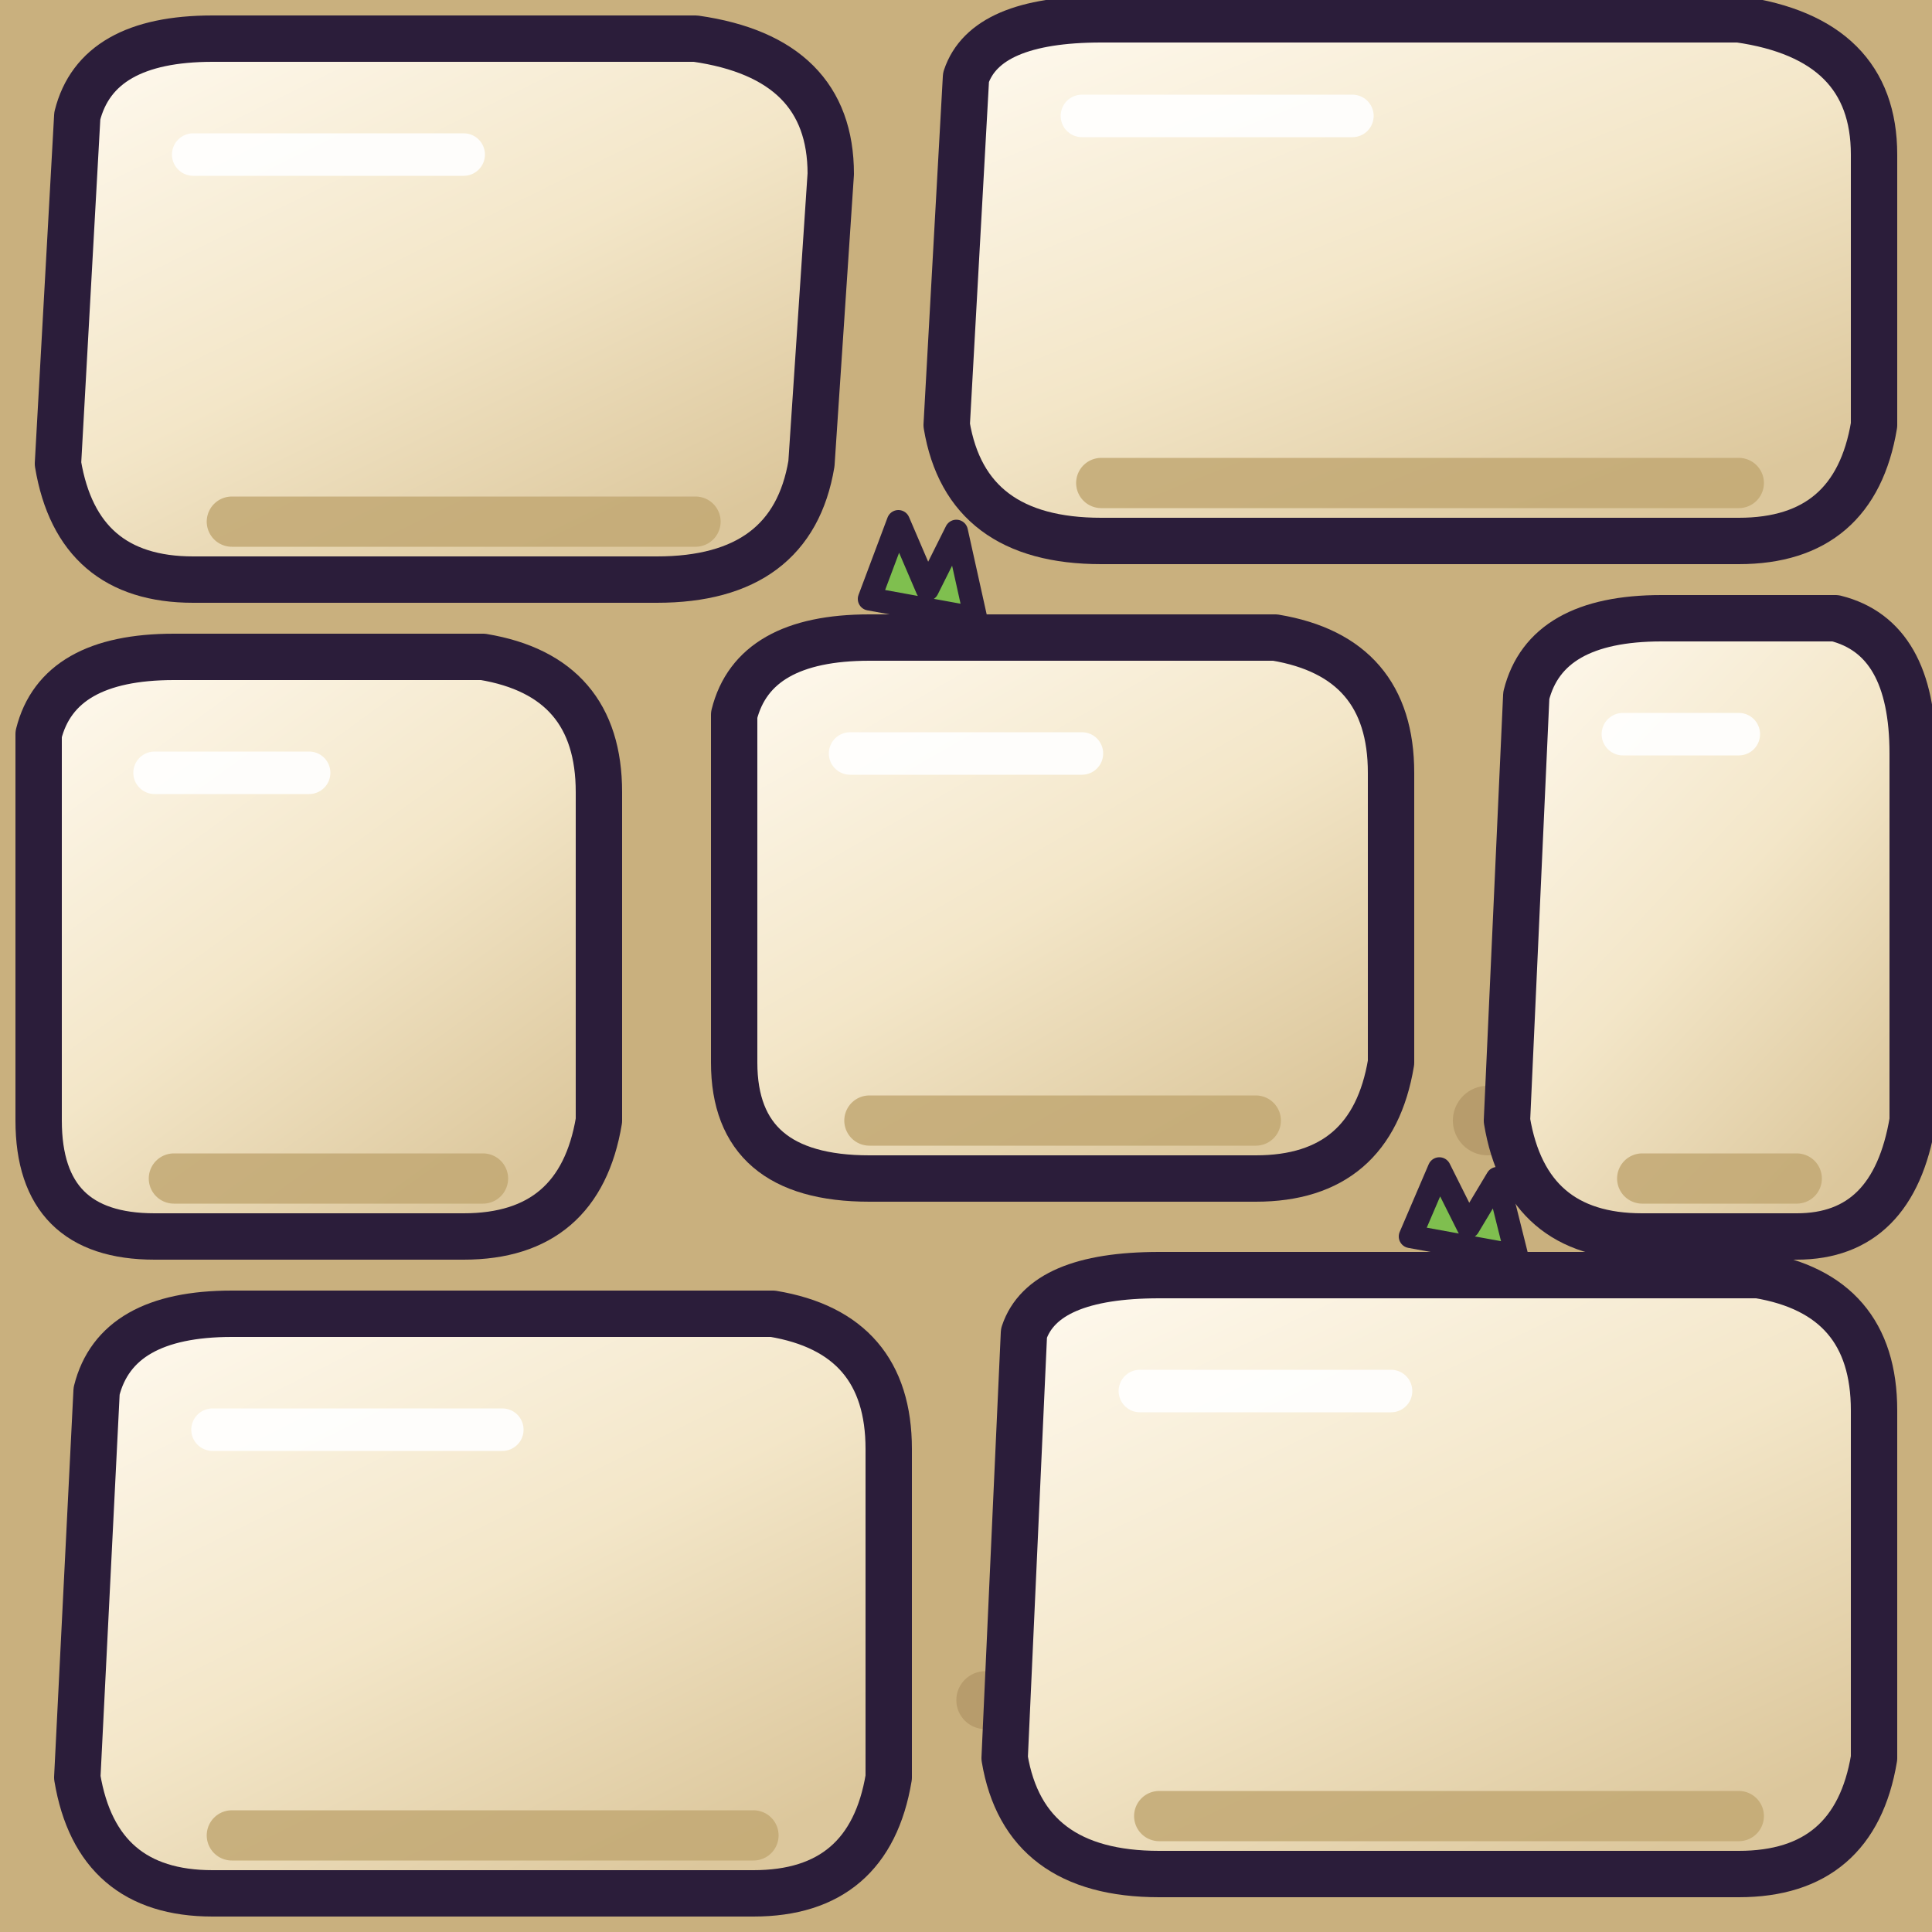
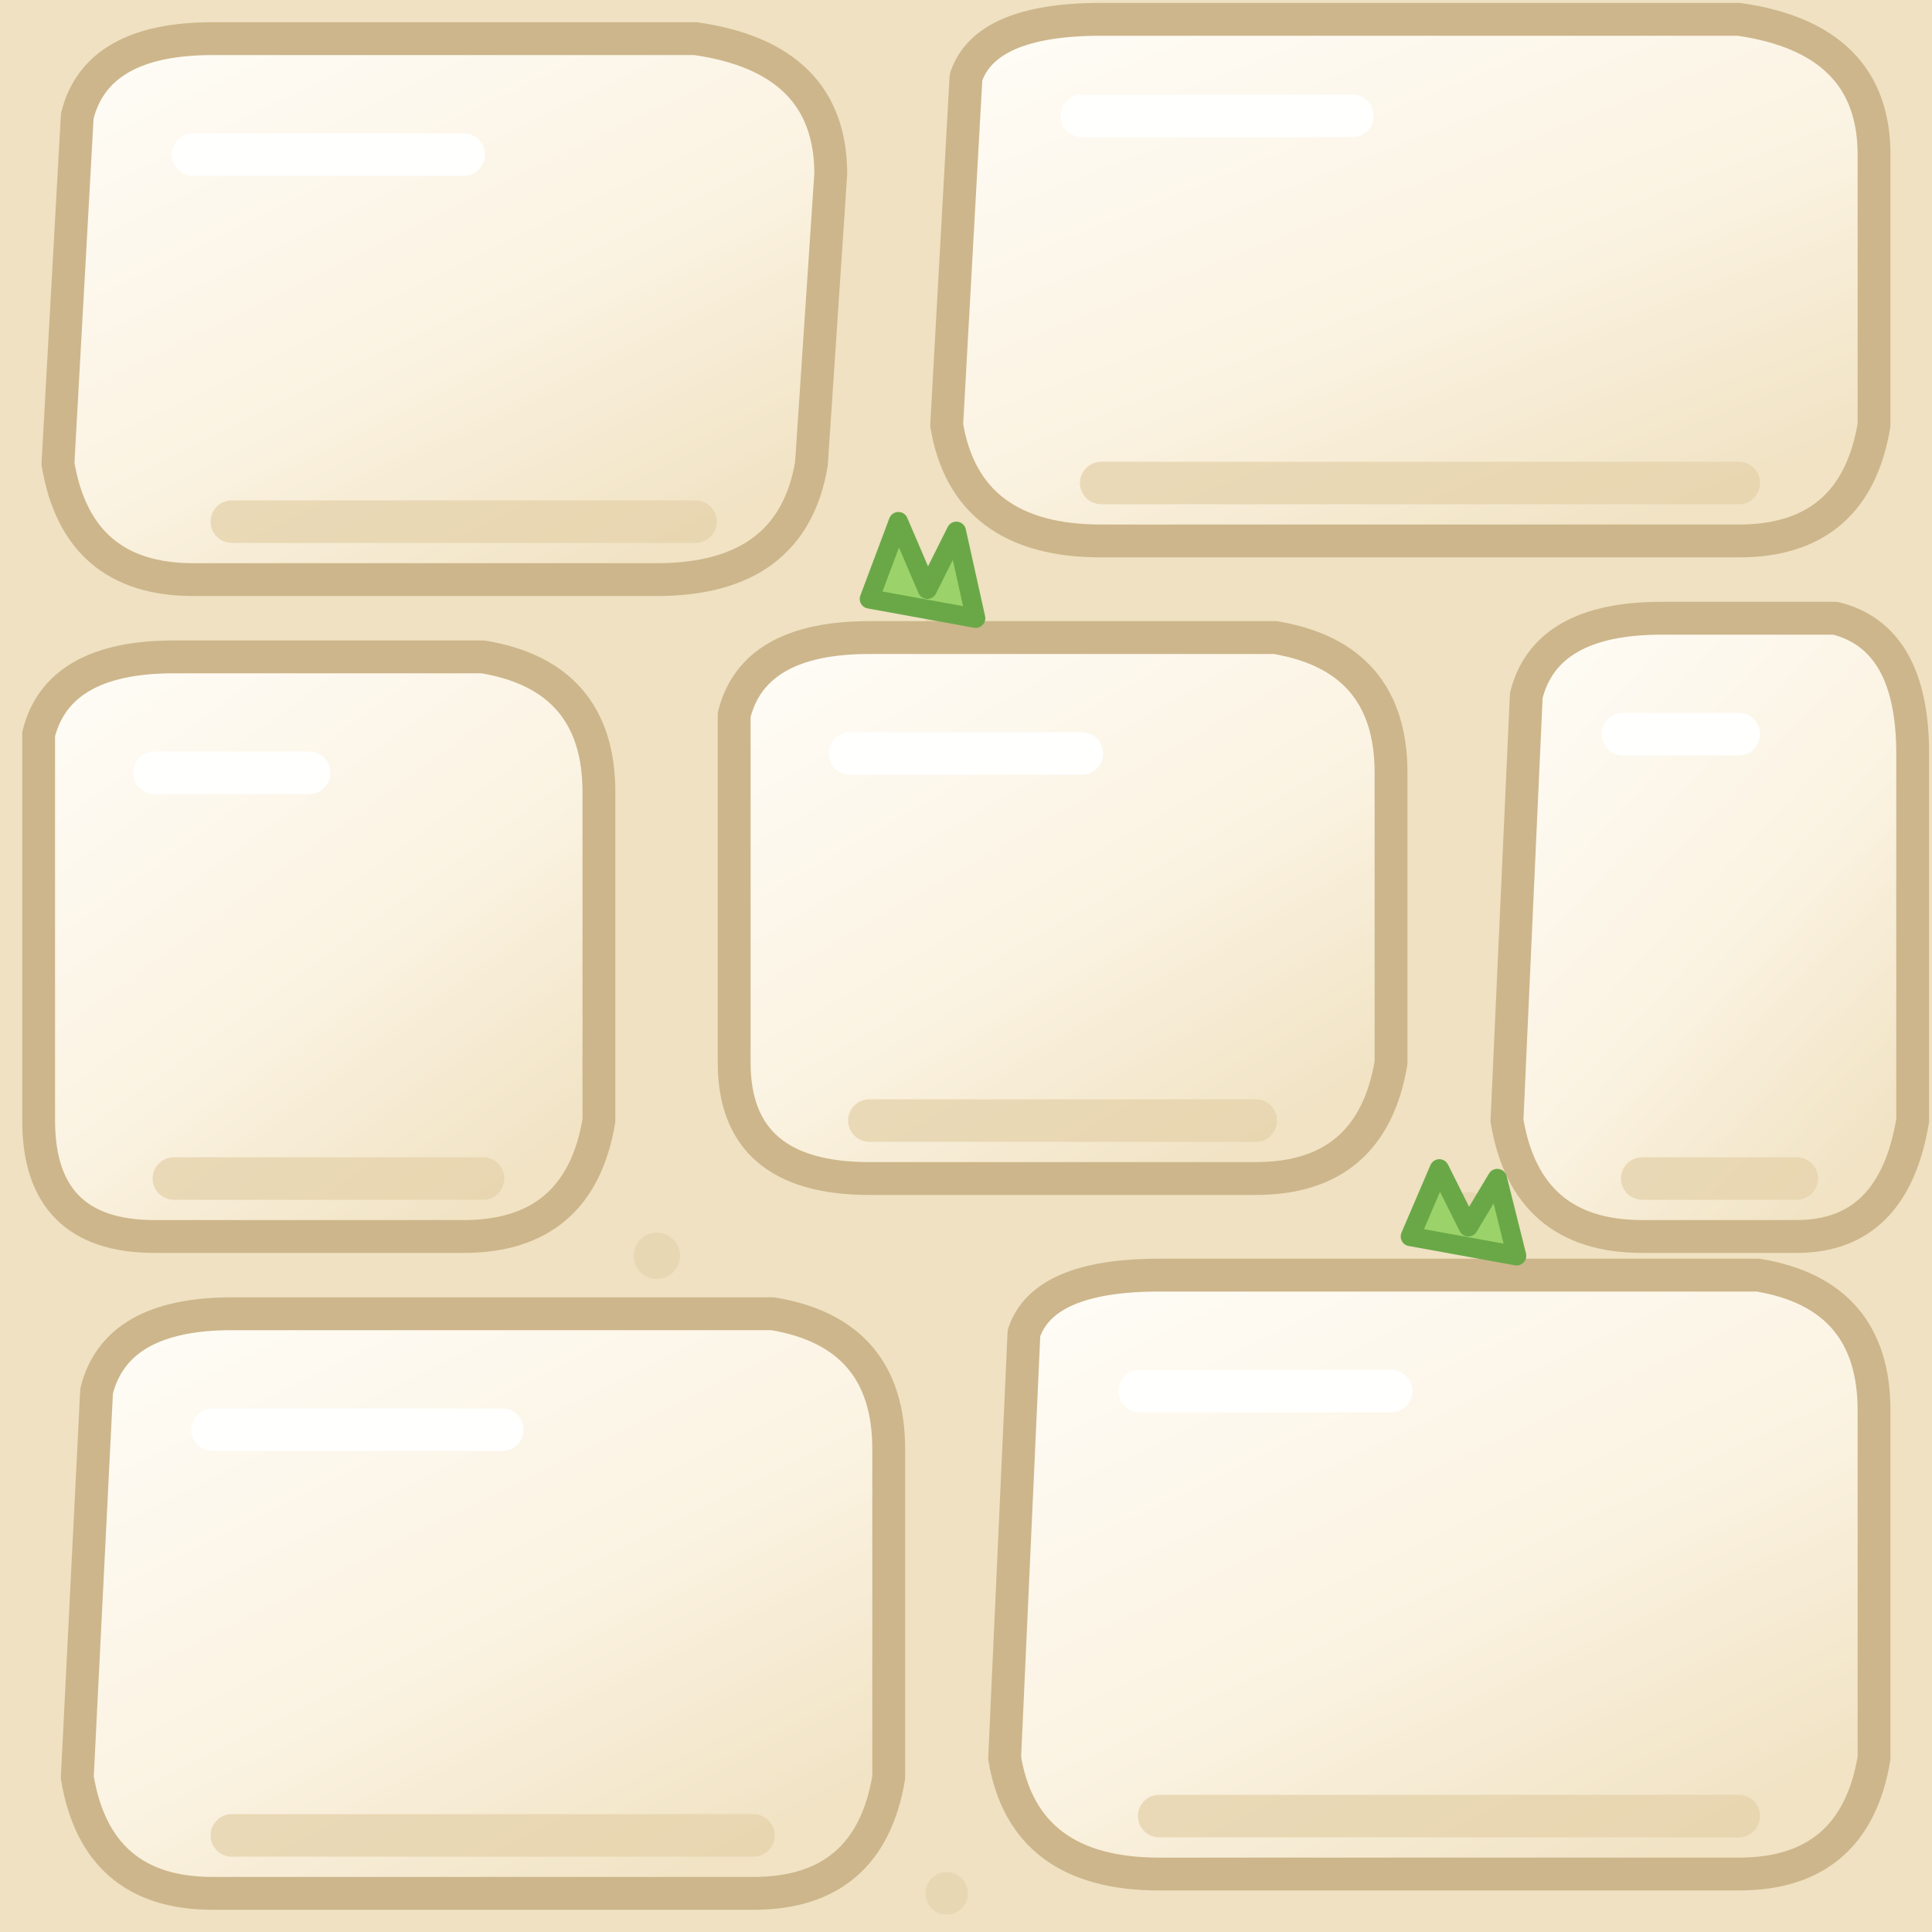
<svg xmlns="http://www.w3.org/2000/svg" viewBox="0 0 100 100">
  <defs>
    <linearGradient id="dg-s" x1="0" y1="0" x2=".7" y2="1">
-       <stop offset="0" stop-color="#fffaf0" />
-       <stop offset=".55" stop-color="#f3e6c8" />
-       <stop offset="1" stop-color="#dcc79c" />
+       <stop offset="0" stop-color="#fffdf8" />
+       <stop offset=".6" stop-color="#fbf3e2" />
+       <stop offset="1" stop-color="#f1e3c4" />
    </linearGradient>
  </defs>
-   <rect width="100" height="100" fill="#c9b07e" />
-   <g fill="#a88c5c" opacity=".55">
-     <circle cx="49" cy="34" r="2" />
-     <circle cx="22" cy="63" r="1.6" />
-     <circle cx="77" cy="58" r="1.8" />
-     <circle cx="51" cy="88" r="1.5" />
+   <rect width="100" height="100" fill="#efe1c2" />
+   <g fill="#e3d0a8" opacity=".6">
+     <circle cx="49" cy="33" r="1.4" />
+     <circle cx="34" cy="65" r="1.2" />
+     <circle cx="76" cy="63" r="1.3" />
+     <circle cx="49" cy="98" r="1.1" />
  </g>
-   <g stroke="#2b1d3a" stroke-width="2.4" stroke-linejoin="round" fill="url(#dg-s)">
+   <g stroke="#cdb68b" stroke-width="1.7" stroke-linejoin="round" fill="url(#dg-s)">
    <path d="M4 6Q5 2 11 2H36Q43 3 43 9L42 24Q41 30 34 30H10Q4 30 3 24Z" />
    <path d="M50 4Q51 1 57 1H90Q97 2 97 8V22Q96 28 90 28H57Q50 28 49 22Z" />
    <path d="M2 38Q3 34 9 34H25Q31 35 31 41V58Q30 64 24 64H8Q2 64 2 58Z" />
    <path d="M38 37Q39 33 45 33H66Q72 34 72 40V55Q71 61 65 61H45Q38 61 38 55Z" />
    <path d="M79 36Q80 32 86 32H95Q99 33 99 39V58Q98 64 93 64H85Q79 64 78 58Z" />
    <path d="M5 72Q6 68 12 68H40Q46 69 46 75V92Q45 98 39 98H11Q5 98 4 92Z" />
    <path d="M53 69Q54 66 60 66H91Q97 67 97 73V91Q96 97 90 97H60Q53 97 52 91Z" />
  </g>
-   <g fill="none" stroke="#fff" stroke-width="2.2" stroke-linecap="round" opacity=".9">
+   <g fill="none" stroke="#ffffff" stroke-width="2.2" stroke-linecap="round" opacity=".95">
    <path d="M10 8H24M56 6H70M8 40H16M44 39H56M84 38H90M11 74H26M59 72H72" />
  </g>
-   <g fill="none" stroke="#c2a873" stroke-width="2.6" stroke-linecap="round" opacity=".85">
+   <g fill="none" stroke="#e6d3ad" stroke-width="2.2" stroke-linecap="round" opacity=".8">
    <path d="M12 27H36M57 25H90M9 61H25M45 58H65M85 61H93M12 95H39M60 94H90" />
  </g>
-   <g fill="#7fbf4f" stroke="#2b1d3a" stroke-width="1.2" stroke-linejoin="round">
+   <g fill="#9bd36a" stroke="#6aa847" stroke-width="1" stroke-linejoin="round">
    <path d="M45 31L46.5 27L48 30.5L49.5 27.5L50.5 32Z" />
    <path d="M73 64L74.5 60.5L76 63.5L77.5 61L78.5 65Z" />
  </g>
</svg>
